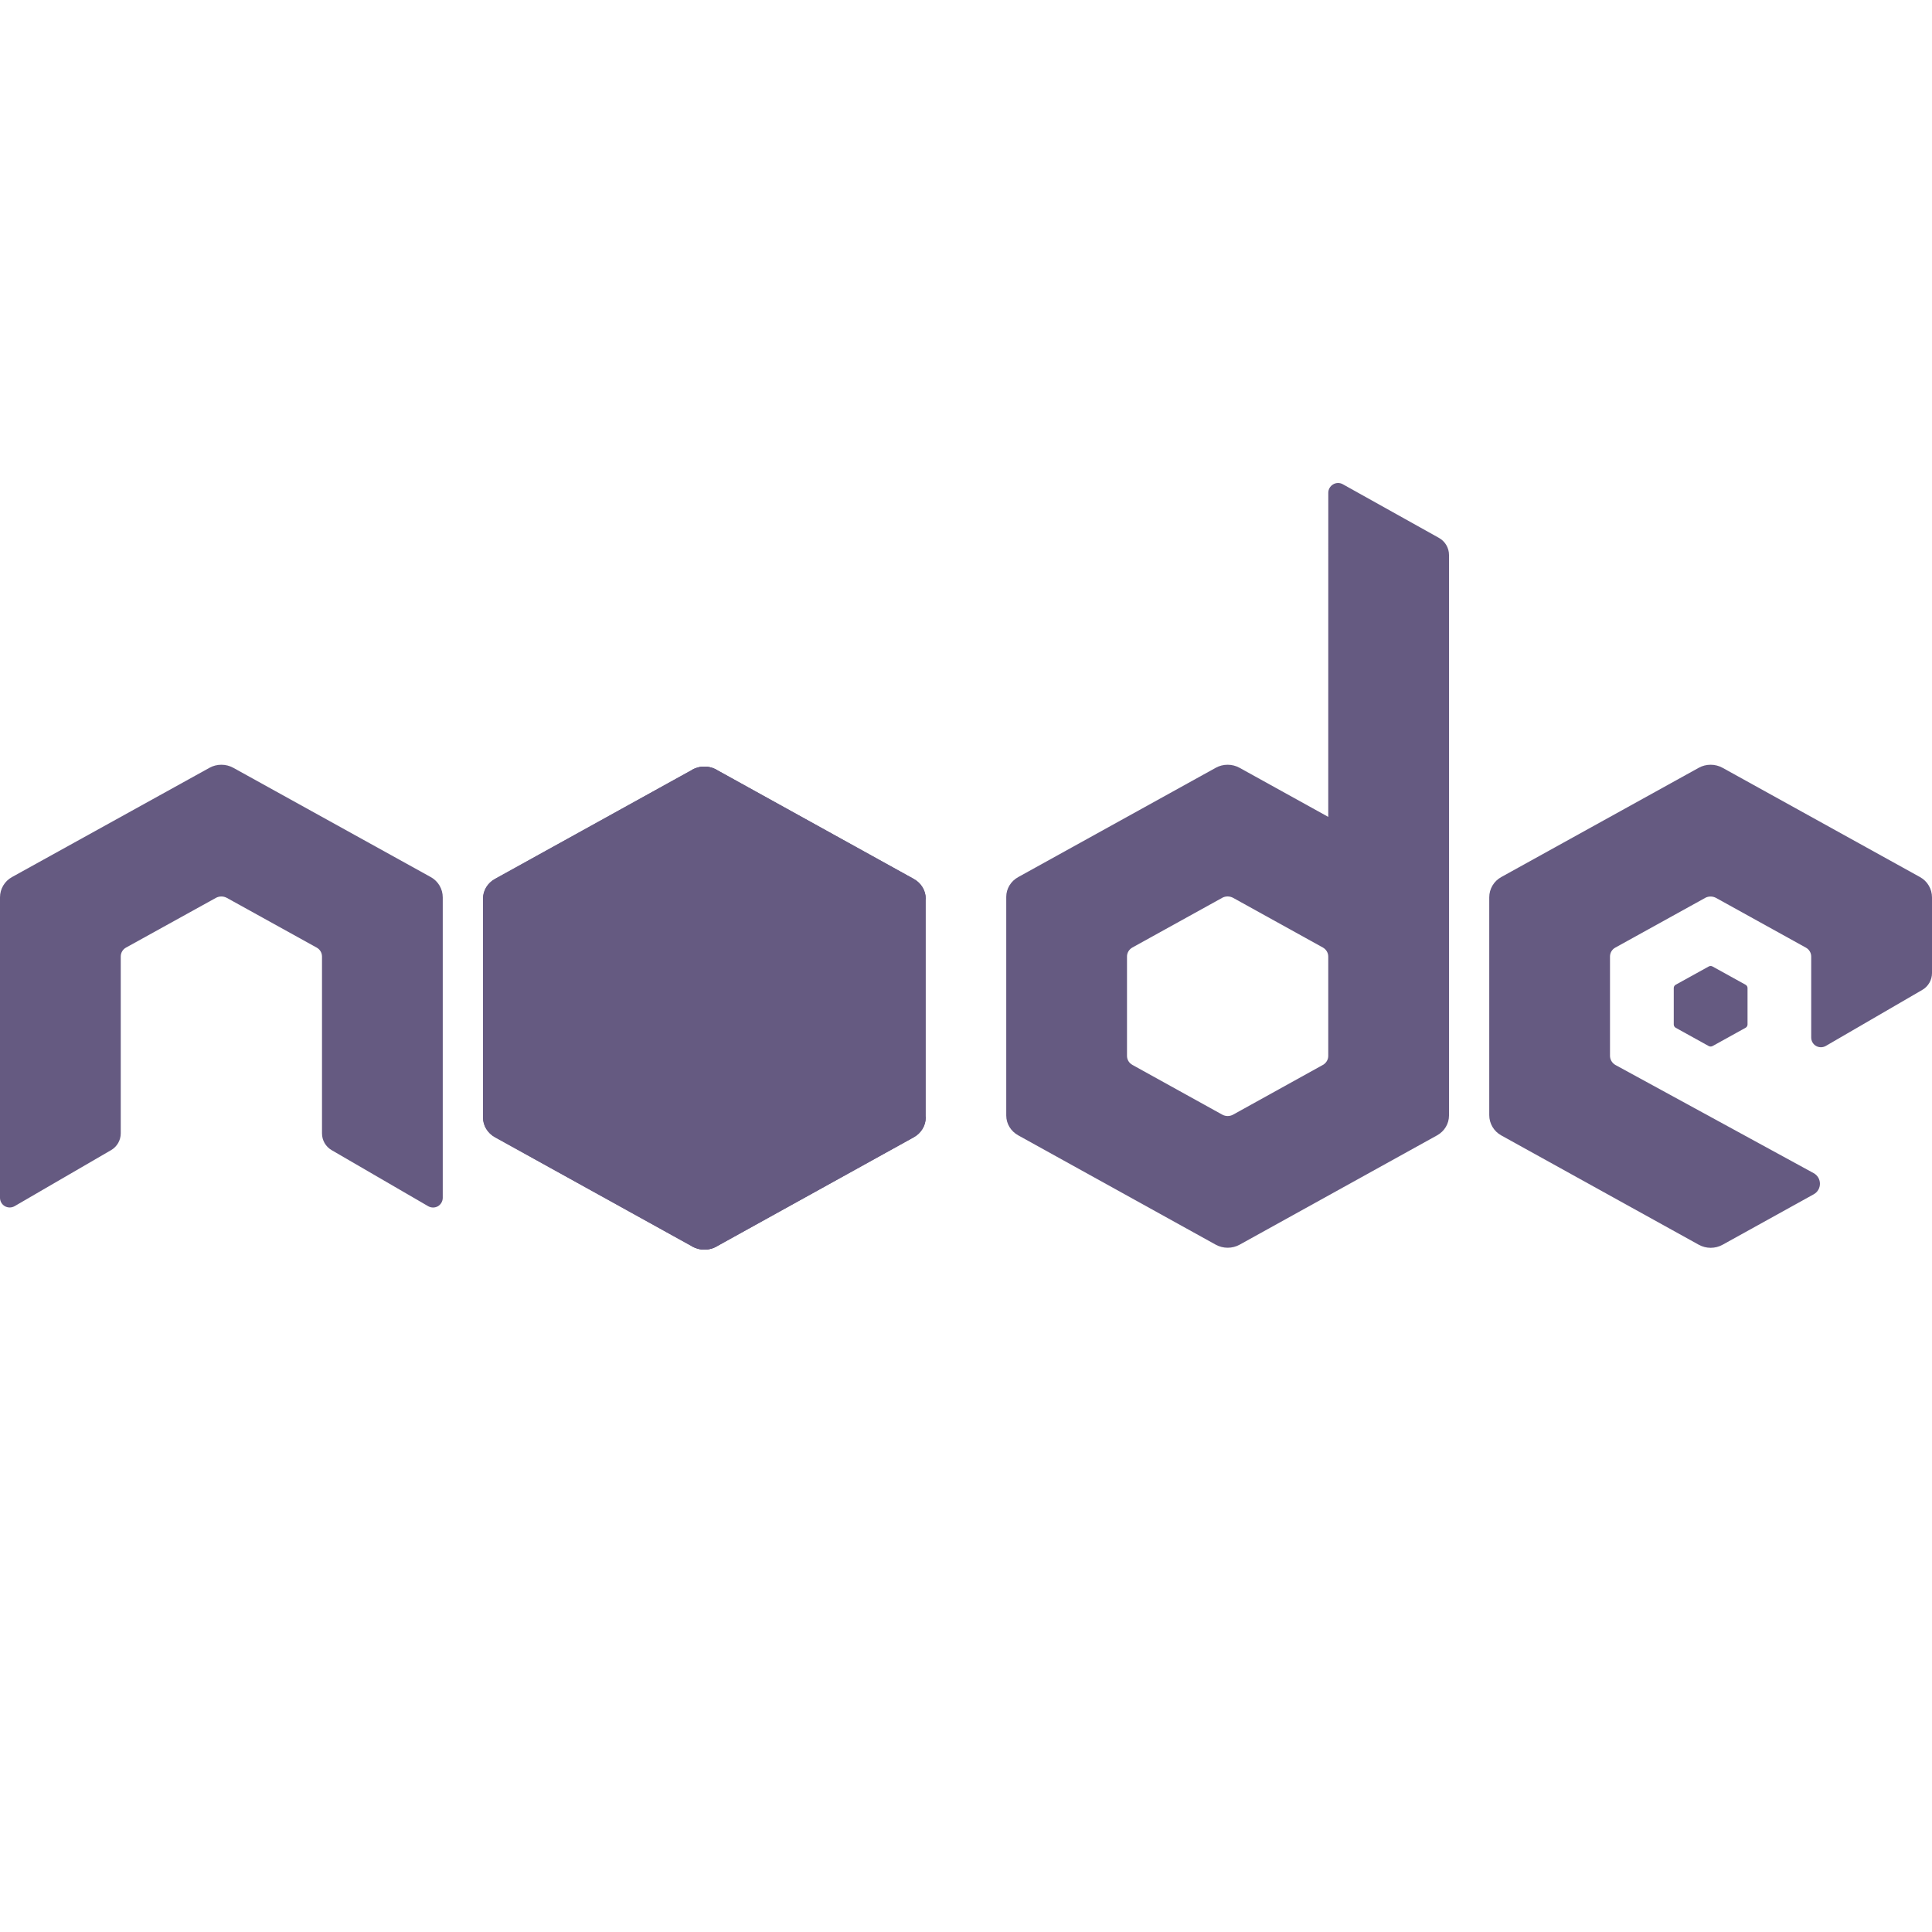
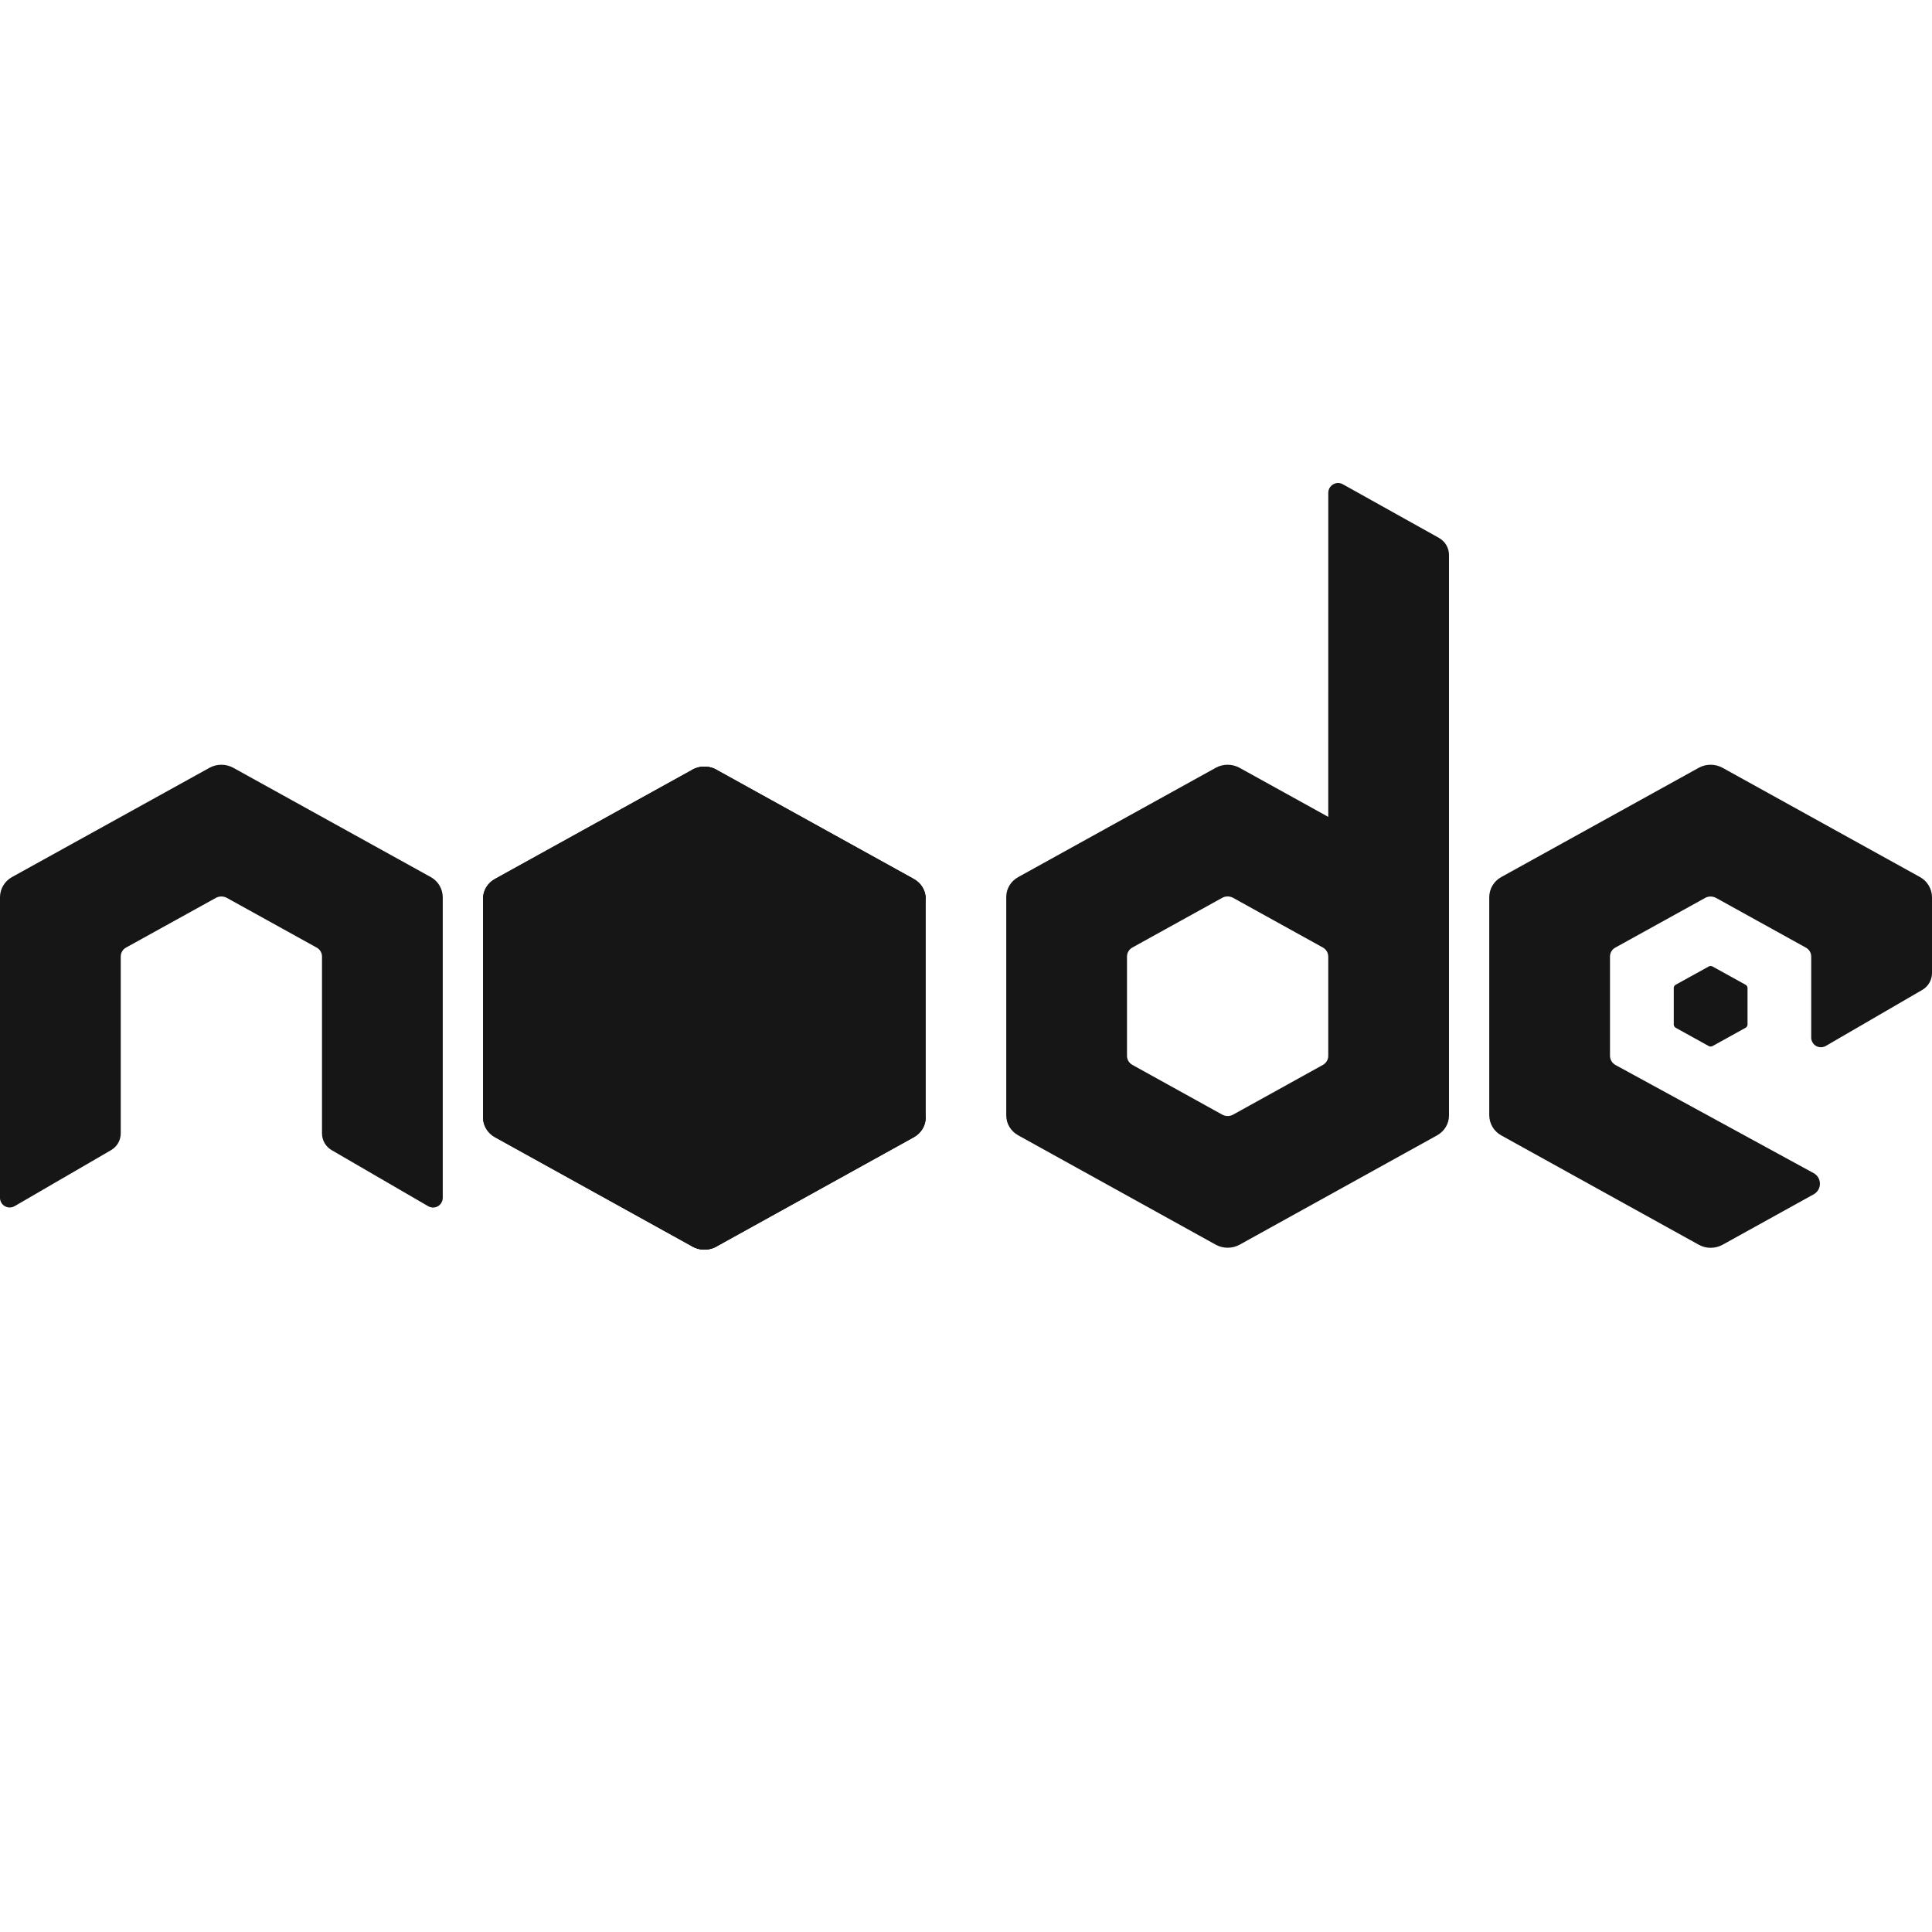
<svg xmlns="http://www.w3.org/2000/svg" viewBox="0 0 48 48" width="96px" height="96px">
-   <path fill="#655a81" d="M17.204 19.122l-4.907 2.715C12.113 21.938 12 22.126 12 22.329v5.433c0 .203.113.39.297.492l4.908 2.717c.183.101.41.101.593 0l4.907-2.717C22.887 28.152 23 27.965 23 27.762v-5.433c0-.203-.113-.39-.297-.492l-4.906-2.715c-.092-.051-.195-.076-.297-.076-.103 0-.205.025-.297.076M42.451 24.013l-.818.452c-.031.017-.049.048-.049.082v.906c0 .034.019.065.049.082l.818.453c.031.017.068.017.099 0l.818-.453c.03-.017.049-.048.049-.082v-.906c0-.034-.019-.065-.05-.082l-.818-.452C42.534 24.004 42.517 24 42.5 24S42.466 24.004 42.451 24.013" />
-   <path fill="#655a81" d="M35.751,13.364l-2.389-1.333c-0.075-0.042-0.167-0.041-0.241,0.003 c-0.074,0.044-0.12,0.123-0.12,0.209L33,20.295l-2.203-1.219C30.705,19.025,30.602,19,30.5,19c-0.102,0-0.205,0.025-0.297,0.076 h0.001l-4.907,2.715C25.113,21.892,25,22.08,25,22.282v5.433c0,0.203,0.113,0.39,0.297,0.492l4.908,2.717 c0.183,0.101,0.41,0.101,0.593,0l4.907-2.717C35.887,28.106,36,27.918,36,27.715V13.788C36,13.612,35.904,13.45,35.751,13.364z M32.866,26.458l-2.23,1.235c-0.083,0.046-0.186,0.046-0.269,0l-2.231-1.235C28.051,26.412,28,26.326,28,26.234v-2.47 c0-0.092,0.051-0.177,0.135-0.224l2.231-1.234h-0.001c0.042-0.023,0.088-0.034,0.135-0.034c0.047,0,0.093,0.012,0.135,0.034 l2.23,1.234C32.949,23.587,33,23.673,33,23.765v2.47C33,26.326,32.949,26.412,32.866,26.458z" />
-   <path fill="#655a81" d="M17.204,19.122L12,27.762c0,0.203,0.113,0.39,0.297,0.492l4.908,2.717 c0.183,0.101,0.41,0.101,0.593,0L23,22.329c0-0.203-0.113-0.39-0.297-0.492l-4.906-2.715c-0.092-0.051-0.195-0.076-0.297-0.076 c-0.103,0-0.205,0.025-0.297,0.076" />
-   <path fill="#655a81" d="M17.204,19.122l-4.907,2.715C12.113,21.938,12,22.126,12,22.329l5.204,8.642 c0.183,0.101,0.41,0.101,0.593,0l4.907-2.717C22.887,28.152,23,27.965,23,27.762l-5.203-8.64c-0.092-0.051-0.195-0.076-0.297-0.076 c-0.103,0-0.205,0.025-0.297,0.076" />
-   <path fill="#655a81" d="M47.703 21.791l-4.906-2.715C42.705 19.025 42.602 19 42.5 19c-.102 0-.205.025-.297.076h.001l-4.907 2.715C37.114 21.892 37 22.084 37 22.294v5.411c0 .209.114.402.297.503l4.908 2.717c.184.102.409.102.593 0l2.263-1.253c.207-.115.206-.412-.002-.526l-4.924-2.687C40.052 26.412 40 26.325 40 26.231v-2.466c0-.092.05-.177.13-.221l2.235-1.236h-.001c.042-.023.088-.034.135-.034.047 0 .093.012.135.034l2.235 1.237c.08.044.13.129.13.221v2.012c0 .086.046.166.121.209.075.042.167.042.242-.001l2.398-1.393c.148-.086.24-.245.24-.417v-1.88C48 22.085 47.886 21.892 47.703 21.791zM10.703 21.791l-4.906-2.715C5.705 19.025 5.602 19 5.5 19c-.102 0-.205.025-.297.076h.001l-4.907 2.715C.114 21.892 0 22.084 0 22.294v7.465c0 .086.046.166.121.209.075.042.167.042.242-.001l2.398-1.393C2.909 28.488 3 28.329 3 28.157v-4.393c0-.092.05-.177.13-.221l2.235-1.236H5.365c.042-.023.088-.034.135-.034.047 0 .093.012.135.034l2.235 1.237C7.95 23.588 8 23.673 8 23.765v4.393c0 .172.091.331.24.417l2.398 1.393c.075.043.167.043.242.001C10.954 29.925 11 29.845 11 29.759v-7.464C11 22.085 10.886 21.892 10.703 21.791z" />
+   <path fill="#161616" d="M17.204 19.122l-4.907 2.715C12.113 21.938 12 22.126 12 22.329v5.433c0 .203.113.39.297.492l4.908 2.717c.183.101.41.101.593 0l4.907-2.717C22.887 28.152 23 27.965 23 27.762v-5.433c0-.203-.113-.39-.297-.492l-4.906-2.715c-.092-.051-.195-.076-.297-.076-.103 0-.205.025-.297.076M42.451 24.013l-.818.452c-.031.017-.049.048-.049.082v.906c0 .034.019.065.049.082l.818.453c.031.017.068.017.099 0l.818-.453c.03-.017.049-.048.049-.082v-.906c0-.034-.019-.065-.05-.082l-.818-.452C42.534 24.004 42.517 24 42.5 24S42.466 24.004 42.451 24.013" />
+   <path fill="#161616" d="M35.751,13.364l-2.389-1.333c-0.075-0.042-0.167-0.041-0.241,0.003 c-0.074,0.044-0.12,0.123-0.12,0.209L33,20.295l-2.203-1.219C30.705,19.025,30.602,19,30.5,19c-0.102,0-0.205,0.025-0.297,0.076 h0.001l-4.907,2.715C25.113,21.892,25,22.08,25,22.282v5.433c0,0.203,0.113,0.39,0.297,0.492l4.908,2.717 c0.183,0.101,0.41,0.101,0.593,0l4.907-2.717C35.887,28.106,36,27.918,36,27.715V13.788C36,13.612,35.904,13.45,35.751,13.364z M32.866,26.458l-2.23,1.235c-0.083,0.046-0.186,0.046-0.269,0l-2.231-1.235C28.051,26.412,28,26.326,28,26.234v-2.47 c0-0.092,0.051-0.177,0.135-0.224l2.231-1.234h-0.001c0.042-0.023,0.088-0.034,0.135-0.034c0.047,0,0.093,0.012,0.135,0.034 l2.23,1.234C32.949,23.587,33,23.673,33,23.765v2.47C33,26.326,32.949,26.412,32.866,26.458z" />
+   <path fill="#161616" d="M17.204,19.122L12,27.762c0,0.203,0.113,0.39,0.297,0.492l4.908,2.717 c0.183,0.101,0.41,0.101,0.593,0L23,22.329c0-0.203-0.113-0.39-0.297-0.492l-4.906-2.715c-0.092-0.051-0.195-0.076-0.297-0.076 c-0.103,0-0.205,0.025-0.297,0.076" />
+   <path fill="#161616" d="M17.204,19.122l-4.907,2.715C12.113,21.938,12,22.126,12,22.329l5.204,8.642 c0.183,0.101,0.41,0.101,0.593,0l4.907-2.717C22.887,28.152,23,27.965,23,27.762l-5.203-8.64c-0.092-0.051-0.195-0.076-0.297-0.076 c-0.103,0-0.205,0.025-0.297,0.076" />
+   <path fill="#161616" d="M47.703 21.791l-4.906-2.715C42.705 19.025 42.602 19 42.5 19c-.102 0-.205.025-.297.076h.001l-4.907 2.715C37.114 21.892 37 22.084 37 22.294v5.411c0 .209.114.402.297.503l4.908 2.717c.184.102.409.102.593 0l2.263-1.253c.207-.115.206-.412-.002-.526l-4.924-2.687C40.052 26.412 40 26.325 40 26.231v-2.466c0-.092.05-.177.13-.221l2.235-1.236h-.001c.042-.023.088-.034.135-.034.047 0 .093.012.135.034l2.235 1.237c.08.044.13.129.13.221v2.012c0 .086.046.166.121.209.075.042.167.042.242-.001l2.398-1.393c.148-.086.24-.245.24-.417v-1.88C48 22.085 47.886 21.892 47.703 21.791zM10.703 21.791l-4.906-2.715C5.705 19.025 5.602 19 5.5 19c-.102 0-.205.025-.297.076h.001l-4.907 2.715C.114 21.892 0 22.084 0 22.294v7.465c0 .086.046.166.121.209.075.042.167.042.242-.001l2.398-1.393C2.909 28.488 3 28.329 3 28.157v-4.393c0-.092.05-.177.13-.221l2.235-1.236H5.365c.042-.023.088-.034.135-.034.047 0 .093.012.135.034l2.235 1.237C7.95 23.588 8 23.673 8 23.765v4.393c0 .172.091.331.24.417l2.398 1.393c.075.043.167.043.242.001C10.954 29.925 11 29.845 11 29.759v-7.464C11 22.085 10.886 21.892 10.703 21.791z" />
</svg>
